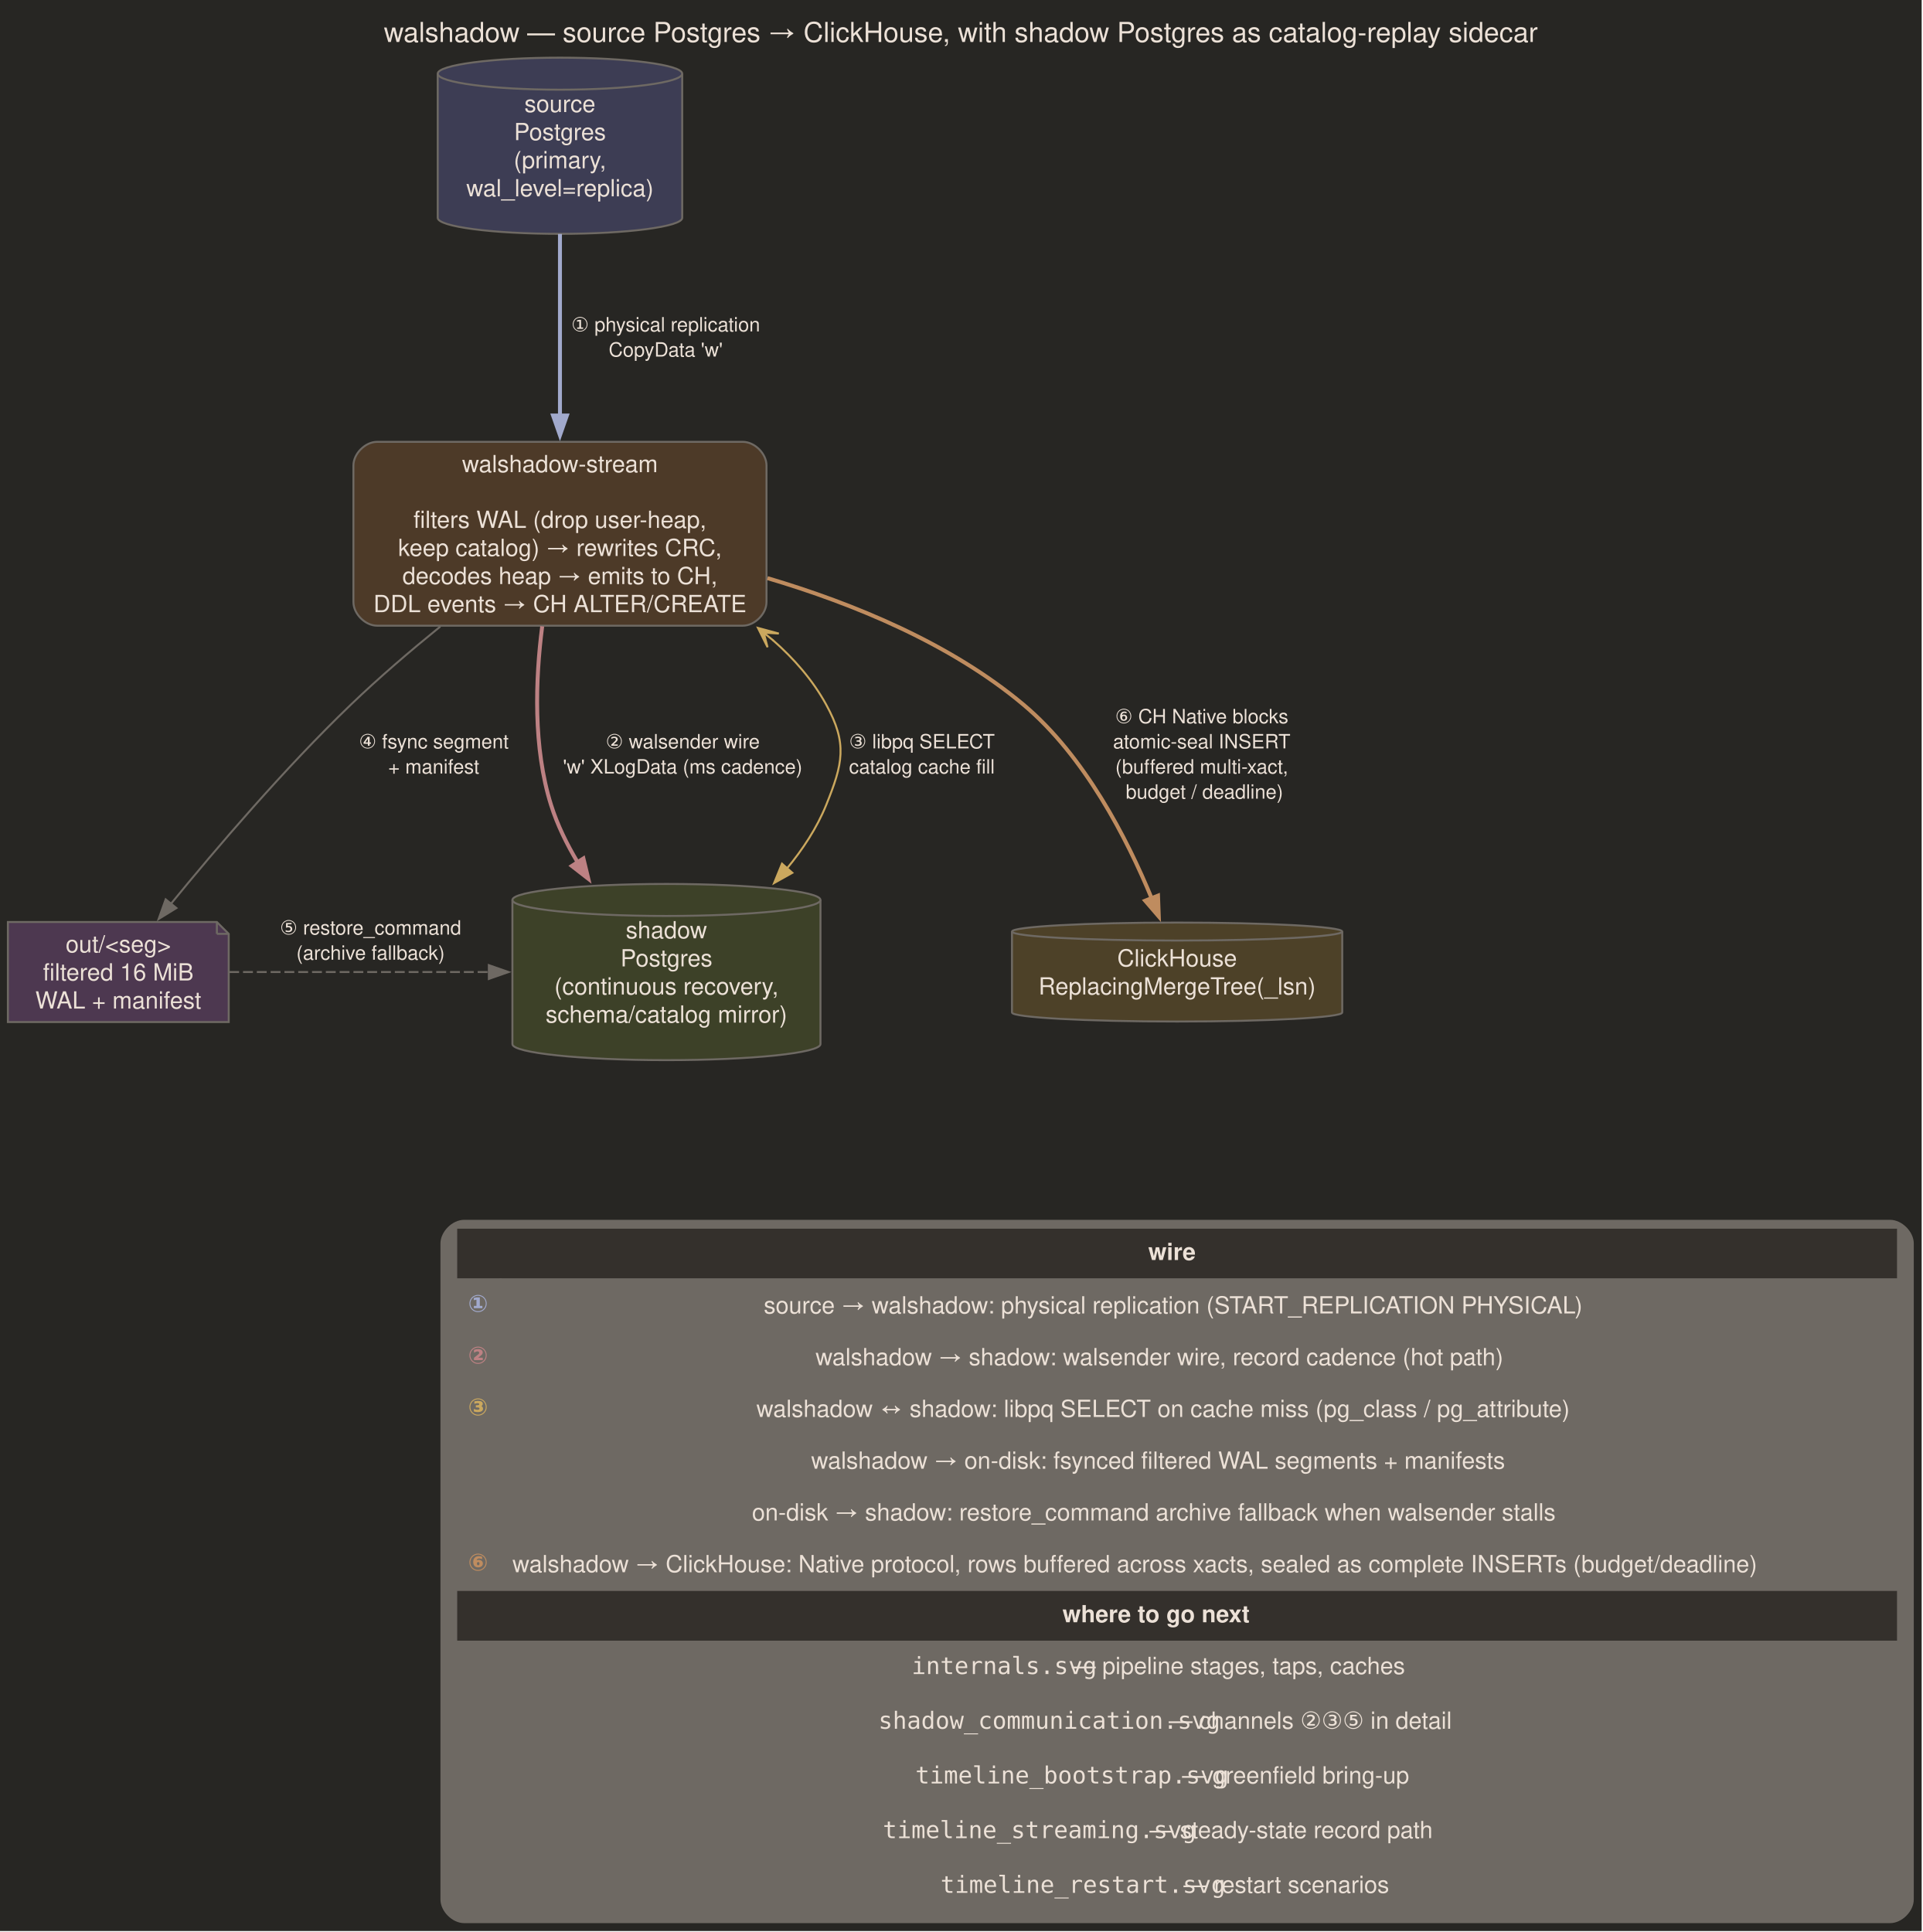
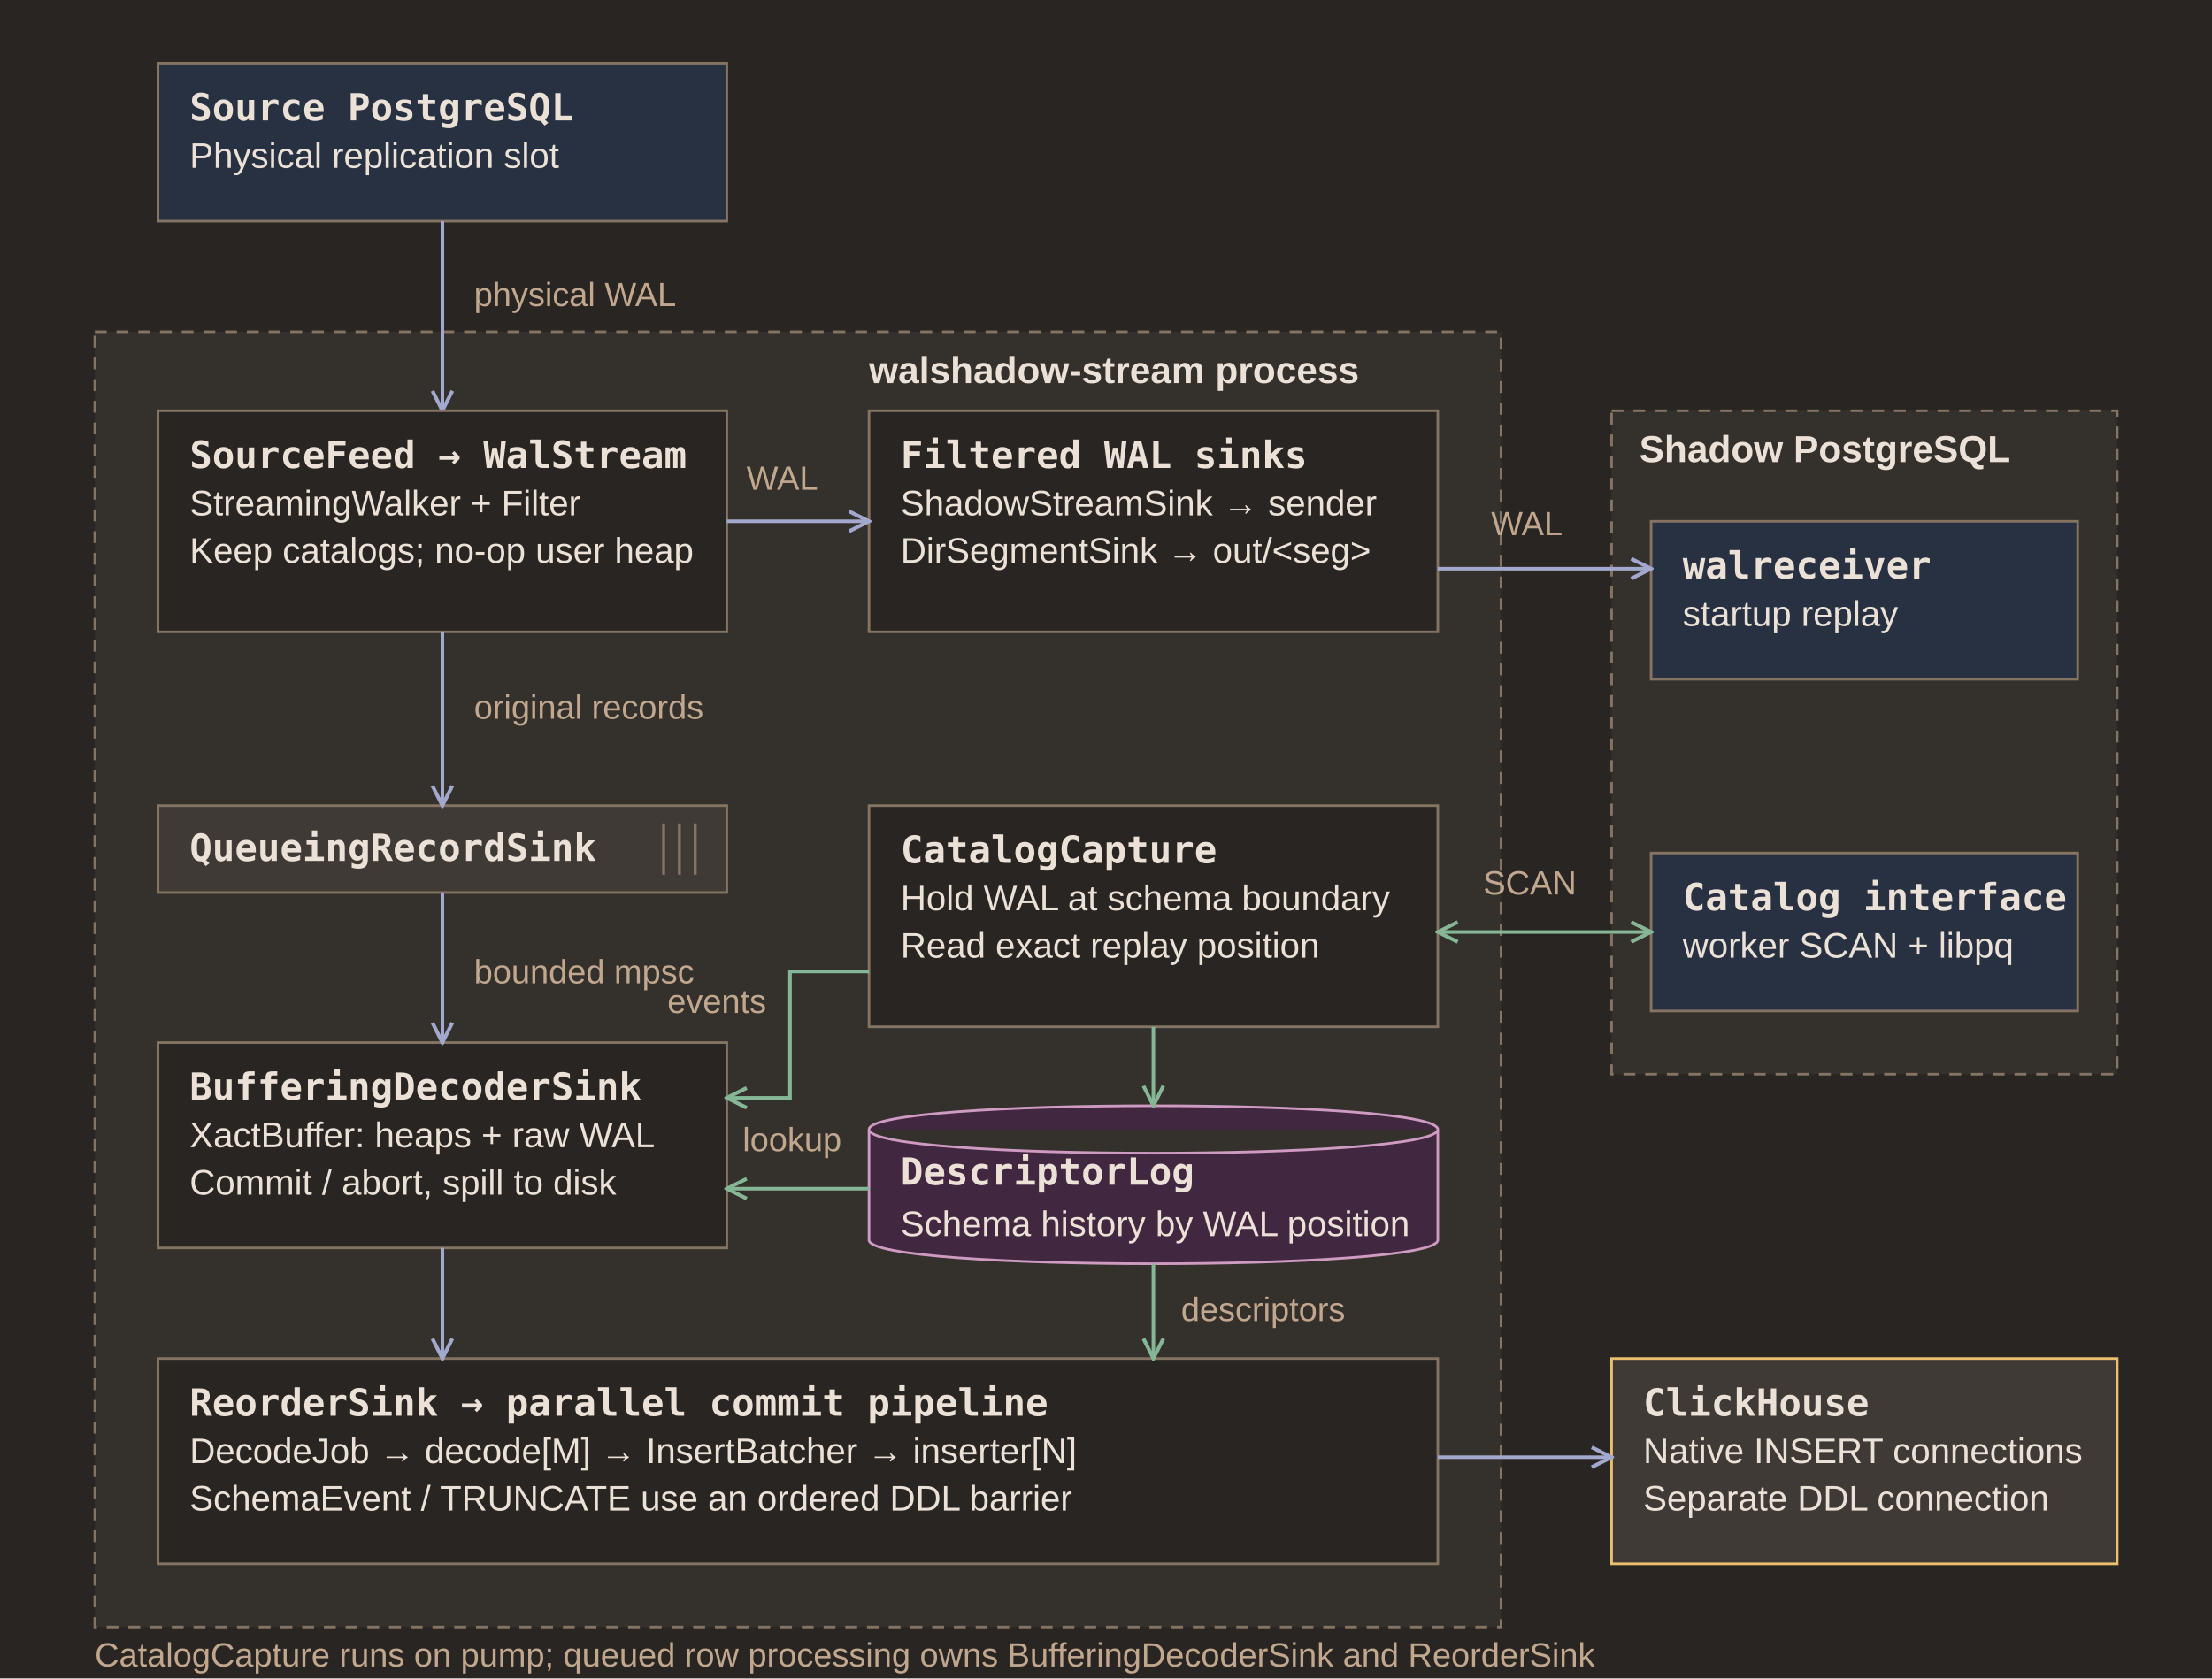
- <svg xmlns="http://www.w3.org/2000/svg" width="975pt" height="980pt" viewBox="0.00 0.00 975.00 980.00">
-   <g id="graph0" class="graph" transform="scale(1 1) rotate(0) translate(4 975.5)">
-     <polygon fill="#272623" stroke="none" points="-4,4 -4,-975.5 970.62,-975.5 970.62,4 -4,4" />
-     <text xml:space="preserve" text-anchor="middle" x="483.31" y="-954.2" font-family="Helvetica,sans-Serif" font-size="14.00" fill="#ece1d7">walshadow — source Postgres → ClickHouse, with shadow Postgres as catalog-replay sidecar</text>
-     <g id="node1" class="node">
-       <path fill="#3d3d54" stroke="#6e6963" d="M342,-938.12C342,-942.61 314.21,-946.25 280,-946.25 245.79,-946.25 218,-942.61 218,-938.12 218,-938.12 218,-865 218,-865 218,-860.52 245.79,-856.88 280,-856.88 314.21,-856.88 342,-860.52 342,-865 342,-865 342,-938.12 342,-938.12" />
-       <path fill="none" stroke="#6e6963" d="M342,-938.12C342,-933.64 314.21,-930 280,-930 245.79,-930 218,-933.64 218,-938.12" />
-       <text xml:space="preserve" text-anchor="middle" x="280" y="-918.66" font-family="Helvetica,sans-Serif" font-size="12.00" fill="#ece1d7">source</text>
-       <text xml:space="preserve" text-anchor="middle" x="280" y="-904.41" font-family="Helvetica,sans-Serif" font-size="12.00" fill="#ece1d7">Postgres</text>
-       <text xml:space="preserve" text-anchor="middle" x="280" y="-890.16" font-family="Helvetica,sans-Serif" font-size="12.00" fill="#ece1d7">(primary,</text>
-       <text xml:space="preserve" text-anchor="middle" x="280" y="-875.91" font-family="Helvetica,sans-Serif" font-size="12.00" fill="#ece1d7">wal_level=replica)</text>
-     </g>
-     <g id="node2" class="node">
-       <path fill="#4d3a28" stroke="#6e6963" d="M372.75,-751.38C372.75,-751.38 187.25,-751.38 187.25,-751.38 181.25,-751.38 175.25,-745.38 175.25,-739.38 175.25,-739.38 175.25,-670.12 175.25,-670.12 175.25,-664.12 181.25,-658.12 187.25,-658.12 187.25,-658.12 372.75,-658.12 372.75,-658.12 378.75,-658.12 384.75,-664.12 384.75,-670.12 384.75,-670.12 384.75,-739.38 384.75,-739.38 384.75,-745.38 378.75,-751.38 372.75,-751.38" />
-       <text xml:space="preserve" text-anchor="middle" x="280" y="-735.98" font-family="Helvetica,sans-Serif" font-size="12.00" fill="#ece1d7">walshadow-stream</text>
-       <text xml:space="preserve" text-anchor="middle" x="280" y="-707.73" font-family="Helvetica,sans-Serif" font-size="12.00" fill="#ece1d7">filters WAL (drop user-heap,</text>
-       <text xml:space="preserve" text-anchor="middle" x="280" y="-693.48" font-family="Helvetica,sans-Serif" font-size="12.00" fill="#ece1d7">keep catalog) → rewrites CRC,</text>
-       <text xml:space="preserve" text-anchor="middle" x="280" y="-679.23" font-family="Helvetica,sans-Serif" font-size="12.00" fill="#ece1d7">decodes heap → emits to CH,</text>
-       <text xml:space="preserve" text-anchor="middle" x="280" y="-664.98" font-family="Helvetica,sans-Serif" font-size="12.00" fill="#ece1d7">DDL events → CH ALTER/CREATE</text>
-     </g>
-     <g id="edge1" class="edge">
-       <path fill="none" stroke="#a1a9cc" stroke-width="2" d="M280,-856.84C280,-829.58 280,-794.15 280,-764.46" />
-       <polygon fill="#a1a9cc" stroke="#a1a9cc" stroke-width="2" points="283.5,-764.72 280,-754.72 276.5,-764.72 283.5,-764.72" />
-       <text xml:space="preserve" text-anchor="middle" x="333.62" y="-807.38" font-family="Helvetica,sans-Serif" font-size="10.00" fill="#ece1d7">① physical replication</text>
-       <text xml:space="preserve" text-anchor="middle" x="333.62" y="-794.62" font-family="Helvetica,sans-Serif" font-size="10.00" fill="#ece1d7">CopyData 'w'</text>
-     </g>
-     <g id="node3" class="node">
-       <polygon fill="#4d3850" stroke="#6e6963" points="106,-507.81 0,-507.81 0,-457.06 112,-457.06 112,-501.81 106,-507.81" />
-       <polyline fill="none" stroke="#6e6963" points="106,-507.81 106,-501.81" />
-       <polyline fill="none" stroke="#6e6963" points="112,-501.81 106,-501.81" />
-       <text xml:space="preserve" text-anchor="middle" x="56" y="-492.41" font-family="Helvetica,sans-Serif" font-size="12.00" fill="#ece1d7">out/&lt;seg&gt;</text>
-       <text xml:space="preserve" text-anchor="middle" x="56" y="-478.16" font-family="Helvetica,sans-Serif" font-size="12.00" fill="#ece1d7">filtered 16 MiB</text>
-       <text xml:space="preserve" text-anchor="middle" x="56" y="-463.91" font-family="Helvetica,sans-Serif" font-size="12.00" fill="#ece1d7">WAL + manifest</text>
-     </g>
-     <g id="edge4" class="edge">
-       <path fill="none" stroke="#6e6963" d="M219.32,-657.7C204.09,-645.35 188.07,-631.65 174,-618.12 140.32,-585.77 105.53,-545 82.53,-516.84" />
-       <polygon fill="#6e6963" stroke="#6e6963" points="85.47,-514.9 76.45,-509.34 80.03,-519.31 85.47,-514.9" />
-       <text xml:space="preserve" text-anchor="middle" x="216" y="-595.88" font-family="Helvetica,sans-Serif" font-size="10.00" fill="#ece1d7">④ fsync segment</text>
-       <text xml:space="preserve" text-anchor="middle" x="216" y="-583.12" font-family="Helvetica,sans-Serif" font-size="10.00" fill="#ece1d7">+ manifest</text>
-     </g>
-     <g id="node4" class="node">
-       <path fill="#3d4128" stroke="#6e6963" d="M412.12,-519C412.12,-523.48 377.11,-527.12 334,-527.12 290.89,-527.12 255.88,-523.48 255.88,-519 255.88,-519 255.88,-445.88 255.88,-445.88 255.88,-441.39 290.89,-437.75 334,-437.75 377.11,-437.75 412.12,-441.39 412.12,-445.88 412.12,-445.88 412.12,-519 412.12,-519" />
-       <path fill="none" stroke="#6e6963" d="M412.12,-519C412.12,-514.52 377.11,-510.88 334,-510.88 290.89,-510.88 255.88,-514.52 255.88,-519" />
-       <text xml:space="preserve" text-anchor="middle" x="334" y="-499.54" font-family="Helvetica,sans-Serif" font-size="12.00" fill="#ece1d7">shadow</text>
-       <text xml:space="preserve" text-anchor="middle" x="334" y="-485.29" font-family="Helvetica,sans-Serif" font-size="12.00" fill="#ece1d7">Postgres</text>
-       <text xml:space="preserve" text-anchor="middle" x="334" y="-471.04" font-family="Helvetica,sans-Serif" font-size="12.00" fill="#ece1d7">(continuous recovery,</text>
-       <text xml:space="preserve" text-anchor="middle" x="334" y="-456.79" font-family="Helvetica,sans-Serif" font-size="12.00" fill="#ece1d7">schema/catalog mirror)</text>
-     </g>
-     <g id="edge2" class="edge">
-       <path fill="none" stroke="#bd8183" stroke-width="2" d="M270.99,-657.8C267.52,-630.79 266.31,-596.33 275.5,-567.12 278.64,-557.15 283.44,-547.32 288.97,-538.11" />
-       <polygon fill="#bd8183" stroke="#bd8183" stroke-width="2" points="291.89,-540.05 294.37,-529.75 286.01,-536.25 291.89,-540.05" />
-       <text xml:space="preserve" text-anchor="middle" x="342.25" y="-595.88" font-family="Helvetica,sans-Serif" font-size="10.00" fill="#ece1d7">② walsender wire</text>
-       <text xml:space="preserve" text-anchor="middle" x="342.25" y="-583.12" font-family="Helvetica,sans-Serif" font-size="10.00" fill="#ece1d7">'w' XLogData (ms cadence)</text>
-     </g>
-     <g id="edge3" class="edge">
-       <path fill="none" stroke="#cba85e" d="M387.94,-650.83C398.72,-641.39 408.18,-630.53 415,-618.12 425.92,-598.26 423.5,-588.14 415,-567.12 410.31,-555.53 403.15,-544.65 395,-534.82" />
-       <polygon fill="#cba85e" stroke="#cba85e" points="380.41,-657 385.29,-647.18 383.33,-654.6 388.14,-650.66 388.14,-650.66 388.14,-650.66 383.33,-654.6 390.99,-654.14 380.41,-657" />
-       <polygon fill="#cba85e" stroke="#cba85e" points="397.85,-532.77 388.61,-527.59 392.61,-537.4 397.85,-532.77" />
-       <text xml:space="preserve" text-anchor="middle" x="463.56" y="-595.88" font-family="Helvetica,sans-Serif" font-size="10.00" fill="#ece1d7">③ libpq SELECT</text>
-       <text xml:space="preserve" text-anchor="middle" x="463.56" y="-583.12" font-family="Helvetica,sans-Serif" font-size="10.00" fill="#ece1d7">catalog cache fill</text>
-     </g>
-     <g id="node5" class="node">
-       <path fill="#4d4128" stroke="#6e6963" d="M676.75,-502.97C676.75,-505.49 639.21,-507.53 593,-507.53 546.79,-507.53 509.25,-505.49 509.25,-502.97 509.25,-502.97 509.25,-461.91 509.25,-461.91 509.25,-459.39 546.79,-457.34 593,-457.34 639.21,-457.34 676.75,-459.39 676.75,-461.91 676.75,-461.91 676.75,-502.97 676.75,-502.97" />
-       <path fill="none" stroke="#6e6963" d="M676.75,-502.97C676.75,-500.45 639.21,-498.41 593,-498.41 546.79,-498.41 509.25,-500.45 509.25,-502.97" />
-       <text xml:space="preserve" text-anchor="middle" x="593" y="-485.29" font-family="Helvetica,sans-Serif" font-size="12.00" fill="#ece1d7">ClickHouse</text>
-       <text xml:space="preserve" text-anchor="middle" x="593" y="-471.04" font-family="Helvetica,sans-Serif" font-size="12.00" fill="#ece1d7">ReplacingMergeTree(_lsn)</text>
-     </g>
-     <g id="edge6" class="edge">
-       <path fill="none" stroke="#bf8c5f" stroke-width="2" d="M385.22,-682.26C428.98,-669.3 478.06,-649.09 515,-618.12 546.17,-592 567.65,-550.04 580.06,-519.9" />
-       <polygon fill="#bf8c5f" stroke="#bf8c5f" stroke-width="2" points="583.31,-521.19 583.71,-510.6 576.8,-518.62 583.31,-521.19" />
-       <text xml:space="preserve" text-anchor="middle" x="605.48" y="-608.62" font-family="Helvetica,sans-Serif" font-size="10.00" fill="#ece1d7">⑥ CH Native blocks</text>
-       <text xml:space="preserve" text-anchor="middle" x="605.48" y="-595.88" font-family="Helvetica,sans-Serif" font-size="10.00" fill="#ece1d7">atomic-seal INSERT</text>
-       <text xml:space="preserve" text-anchor="middle" x="605.48" y="-583.12" font-family="Helvetica,sans-Serif" font-size="10.00" fill="#ece1d7">(buffered multi-xact,</text>
-       <text xml:space="preserve" text-anchor="middle" x="605.48" y="-570.38" font-family="Helvetica,sans-Serif" font-size="10.00" fill="#ece1d7"> budget / deadline)</text>
-     </g>
-     <g id="edge5" class="edge">
-       <path fill="none" stroke="#6e6963" stroke-dasharray="5,2" d="M112.26,-482.44C150.05,-482.44 200.68,-482.44 244.01,-482.44" />
-       <polygon fill="#6e6963" stroke="#6e6963" points="243.93,-485.94 253.93,-482.44 243.93,-478.94 243.93,-485.94" />
-       <text xml:space="preserve" text-anchor="middle" x="183.94" y="-501.44" font-family="Helvetica,sans-Serif" font-size="10.00" fill="#ece1d7">⑤ restore_command</text>
-       <text xml:space="preserve" text-anchor="middle" x="183.94" y="-488.69" font-family="Helvetica,sans-Serif" font-size="10.00" fill="#ece1d7">(archive fallback)</text>
-     </g>
-     <g id="node6" class="node">
-       <path fill="#6e6963" stroke="none" d="M954.62,-356.75C954.62,-356.75 231.38,-356.75 231.38,-356.75 225.38,-356.75 219.38,-350.75 219.38,-344.75 219.38,-344.75 219.38,-12 219.38,-12 219.38,-6 225.38,0 231.38,0 231.38,0 954.62,0 954.62,0 960.62,0 966.62,-6 966.62,-12 966.62,-12 966.62,-344.75 966.62,-344.75 966.62,-350.75 960.62,-356.75 954.62,-356.75" />
-       <polygon fill="#34302c" stroke="none" points="227.38,-326.5 227.38,-352.75 958.62,-352.75 958.62,-326.5 227.38,-326.5" />
-       <polygon fill="none" stroke="#6e6963" points="227.38,-326.5 227.38,-352.75 958.62,-352.75 958.62,-326.5 227.38,-326.5" />
-       <text xml:space="preserve" text-anchor="start" x="578.38" y="-336.35" font-family="Helvetica,sans-Serif" font-weight="bold" font-size="12.00" fill="#ece1d7">wire</text>
-       <polygon fill="none" stroke="#6e6963" points="227.38,-300.25 227.38,-326.5 249.88,-326.5 249.88,-300.25 227.38,-300.25" />
-       <text xml:space="preserve" text-anchor="start" x="233.38" y="-310.1" font-family="Helvetica,sans-Serif" font-weight="bold" font-size="12.00" fill="#a1a9cc">①</text>
-       <polygon fill="none" stroke="#6e6963" points="249.88,-300.25 249.88,-326.5 958.62,-326.5 958.62,-300.25 249.88,-300.25" />
-       <text xml:space="preserve" text-anchor="start" x="383.38" y="-309.25" font-family="Helvetica,sans-Serif" font-size="12.00" fill="#ece1d7">source → walshadow: physical replication (START_REPLICATION PHYSICAL)</text>
-       <polygon fill="none" stroke="#6e6963" points="227.38,-274 227.38,-300.25 249.88,-300.25 249.88,-274 227.38,-274" />
-       <text xml:space="preserve" text-anchor="start" x="233.38" y="-283.85" font-family="Helvetica,sans-Serif" font-weight="bold" font-size="12.00" fill="#bd8183">②</text>
-       <polygon fill="none" stroke="#6e6963" points="249.88,-274 249.88,-300.25 958.62,-300.25 958.62,-274 249.88,-274" />
-       <text xml:space="preserve" text-anchor="start" x="409.62" y="-283" font-family="Helvetica,sans-Serif" font-size="12.00" fill="#ece1d7">walshadow → shadow: walsender wire, record cadence (hot path)</text>
-       <polygon fill="none" stroke="#6e6963" points="227.38,-247.75 227.38,-274 249.88,-274 249.88,-247.75 227.38,-247.75" />
-       <text xml:space="preserve" text-anchor="start" x="233.38" y="-257.6" font-family="Helvetica,sans-Serif" font-weight="bold" font-size="12.00" fill="#cba85e">③</text>
-       <polygon fill="none" stroke="#6e6963" points="249.88,-247.75 249.88,-274 958.62,-274 958.62,-247.75 249.88,-247.75" />
-       <text xml:space="preserve" text-anchor="start" x="379.62" y="-256.75" font-family="Helvetica,sans-Serif" font-size="12.00" fill="#ece1d7">walshadow ↔ shadow: libpq SELECT on cache miss (pg_class / pg_attribute)</text>
-       <polygon fill="none" stroke="#6e6963" points="227.38,-221.5 227.38,-247.75 249.88,-247.75 249.88,-221.5 227.38,-221.5" />
-       <text xml:space="preserve" text-anchor="start" x="233.38" y="-231.35" font-family="Helvetica,sans-Serif" font-weight="bold" font-size="12.00" fill="#6e6963">④</text>
-       <polygon fill="none" stroke="#6e6963" points="249.88,-221.5 249.88,-247.75 958.62,-247.75 958.62,-221.5 249.88,-221.5" />
-       <text xml:space="preserve" text-anchor="start" x="407.38" y="-230.5" font-family="Helvetica,sans-Serif" font-size="12.00" fill="#ece1d7">walshadow → on-disk: fsynced filtered WAL segments + manifests</text>
-       <polygon fill="none" stroke="#6e6963" points="227.38,-195.25 227.38,-221.5 249.88,-221.5 249.88,-195.25 227.38,-195.25" />
-       <text xml:space="preserve" text-anchor="start" x="233.38" y="-205.1" font-family="Helvetica,sans-Serif" font-weight="bold" font-size="12.00" fill="#6e6963">⑤</text>
-       <polygon fill="none" stroke="#6e6963" points="249.88,-195.25 249.88,-221.5 958.62,-221.5 958.62,-195.25 249.88,-195.25" />
-       <text xml:space="preserve" text-anchor="start" x="377.38" y="-204.25" font-family="Helvetica,sans-Serif" font-size="12.00" fill="#ece1d7">on-disk → shadow: restore_command archive fallback when walsender stalls</text>
-       <polygon fill="none" stroke="#6e6963" points="227.38,-169 227.38,-195.25 249.88,-195.25 249.88,-169 227.38,-169" />
-       <text xml:space="preserve" text-anchor="start" x="233.38" y="-178.85" font-family="Helvetica,sans-Serif" font-weight="bold" font-size="12.00" fill="#bf8c5f">⑥</text>
-       <polygon fill="none" stroke="#6e6963" points="249.88,-169 249.88,-195.25 958.62,-195.25 958.62,-169 249.88,-169" />
-       <text xml:space="preserve" text-anchor="start" x="255.88" y="-178" font-family="Helvetica,sans-Serif" font-size="12.00" fill="#ece1d7">walshadow → ClickHouse: Native protocol, rows buffered across xacts, sealed as complete INSERTs (budget/deadline)</text>
-       <polygon fill="#34302c" stroke="none" points="227.38,-142.75 227.38,-169 958.62,-169 958.62,-142.75 227.38,-142.75" />
-       <polygon fill="none" stroke="#6e6963" points="227.38,-142.75 227.38,-169 958.62,-169 958.62,-142.75 227.38,-142.75" />
-       <text xml:space="preserve" text-anchor="start" x="534.88" y="-152.6" font-family="Helvetica,sans-Serif" font-weight="bold" font-size="12.00" fill="#ece1d7">where to go next</text>
-       <polygon fill="none" stroke="#6e6963" points="227.38,-115 227.38,-142.75 958.62,-142.75 958.62,-115 227.38,-115" />
-       <text xml:space="preserve" text-anchor="start" x="458.38" y="-126.35" font-family="monospace" font-size="12.00" fill="#ece1d7">internals.svg</text>
-       <text xml:space="preserve" text-anchor="start" x="536.38" y="-126.35" font-family="Helvetica,sans-Serif" font-size="12.00" fill="#ece1d7"> — pipeline stages, taps, caches</text>
-       <polygon fill="none" stroke="#6e6963" points="227.38,-87.25 227.38,-115 958.62,-115 958.62,-87.25 227.38,-87.25" />
-       <text xml:space="preserve" text-anchor="start" x="441.5" y="-98.6" font-family="monospace" font-size="12.00" fill="#ece1d7">shadow_communication.svg</text>
-       <text xml:space="preserve" text-anchor="start" x="585.5" y="-98.6" font-family="Helvetica,sans-Serif" font-size="12.00" fill="#ece1d7"> — channels ②③⑤ in detail</text>
-       <polygon fill="none" stroke="#6e6963" points="227.38,-59.5 227.38,-87.25 958.62,-87.25 958.62,-59.5 227.38,-59.5" />
-       <text xml:space="preserve" text-anchor="start" x="460.25" y="-70.85" font-family="monospace" font-size="12.00" fill="#ece1d7">timeline_bootstrap.svg</text>
-       <text xml:space="preserve" text-anchor="start" x="592.25" y="-70.85" font-family="Helvetica,sans-Serif" font-size="12.00" fill="#ece1d7"> — greenfield bring-up</text>
-       <polygon fill="none" stroke="#6e6963" points="227.38,-31.75 227.38,-59.5 958.62,-59.5 958.62,-31.75 227.38,-31.75" />
-       <text xml:space="preserve" text-anchor="start" x="443.75" y="-43.1" font-family="monospace" font-size="12.00" fill="#ece1d7">timeline_streaming.svg</text>
-       <text xml:space="preserve" text-anchor="start" x="575.75" y="-43.1" font-family="Helvetica,sans-Serif" font-size="12.00" fill="#ece1d7"> — steady-state record path</text>
-       <polygon fill="none" stroke="#6e6963" points="227.38,-4 227.38,-31.75 958.62,-31.75 958.62,-4 227.38,-4" />
-       <text xml:space="preserve" text-anchor="start" x="473" y="-15.35" font-family="monospace" font-size="12.00" fill="#ece1d7">timeline_restart.svg</text>
-       <text xml:space="preserve" text-anchor="start" x="593" y="-15.35" font-family="Helvetica,sans-Serif" font-size="12.00" fill="#ece1d7"> — restart scenarios</text>
-     </g>
-   </g>
+ <svg xmlns="http://www.w3.org/2000/svg" width="1120" height="850" viewBox="0 0 1120 850" role="img" aria-labelledby="title desc">
+   <defs>
+     <marker id="data" viewBox="0 0 10 10" refX="9" refY="5" markerWidth="7" markerHeight="7" orient="auto-start-reverse">
+       <path d="M 1 1 L 9 5 L 1 9" fill="none" stroke="#A3A9CE" stroke-width="1.5" />
+     </marker>
+     <marker id="control" viewBox="0 0 10 10" refX="9" refY="5" markerWidth="7" markerHeight="7" orient="auto-start-reverse">
+       <path d="M 1 1 L 9 5 L 1 9" fill="none" stroke="#E49B5D" stroke-width="1.5" />
+     </marker>
+     <marker id="catalog" viewBox="0 0 10 10" refX="9" refY="5" markerWidth="7" markerHeight="7" orient="auto-start-reverse">
+       <path d="M 1 1 L 9 5 L 1 9" fill="none" stroke="#85B695" stroke-width="1.5" />
+     </marker>
+   </defs>
+   <style>
+     text { font-family: Arial, Helvetica, sans-serif; font-size: 18px; fill: #ECE1D7; }
+     .name { font-family: monospace; font-size: 19px; font-weight: 600; }
+     .group { font-size: 19px; font-weight: 700; }
+     .label { font-size: 17px; fill: #C1A78E; }
+   </style>
+   <rect width="1120" height="850" fill="#292522" />
+   <rect x="48" y="168" width="712" height="656" fill="#34302C" stroke="#867462" stroke-width="1.3" stroke-dasharray="6 5" />
+   <text x="62" y="194" class="group" />
+   <text x="440" y="194" class="group">walshadow-stream process</text>
+   <rect x="80" y="32" width="288" height="80" fill="#273142" stroke="#867462" stroke-width="1.3" />
+   <text x="96" y="61" class="name">Source PostgreSQL</text>
+   <text x="96" y="85" class="">Physical replication slot</text>
+   <path d="M 224 112 V 208" fill="none" stroke="#A3A9CE" stroke-width="1.8" marker-end="url(#data)" />
+   <text x="240" y="155" class="label">physical WAL</text>
+   <rect x="80" y="208" width="288" height="112" fill="#292522" stroke="#867462" stroke-width="1.3" />
+   <text x="96" y="237" class="name">SourceFeed → WalStream</text>
+   <text x="96" y="261" class="">StreamingWalker + Filter</text>
+   <text x="96" y="285" class="">Keep catalogs; no-op user heap</text>
+   <rect x="440" y="208" width="288" height="112" fill="#292522" stroke="#867462" stroke-width="1.3" />
+   <text x="456" y="237" class="name">Filtered WAL sinks</text>
+   <text x="456" y="261" class="">ShadowStreamSink → sender</text>
+   <text x="456" y="285" class="">DirSegmentSink → out/&lt;seg&gt;</text>
+   <path d="M 368 264 H 440" fill="none" stroke="#A3A9CE" stroke-width="1.8" marker-end="url(#data)" />
+   <text x="378" y="248" class="label">WAL</text>
+   <rect x="816" y="208" width="256" height="336" fill="#34302C" stroke="#867462" stroke-width="1.3" stroke-dasharray="6 5" />
+   <text x="830" y="234" class="group">Shadow PostgreSQL</text>
+   <rect x="836" y="264" width="216" height="80" fill="#273142" stroke="#867462" stroke-width="1.3" />
+   <text x="852" y="293" class="name">walreceiver</text>
+   <text x="852" y="317" class="">startup replay</text>
+   <rect x="836" y="432" width="216" height="80" fill="#273142" stroke="#867462" stroke-width="1.3" />
+   <text x="852" y="461" class="name">Catalog interface</text>
+   <text x="852" y="485" class="">worker SCAN + libpq</text>
+   <path d="M 728 288 H 836" fill="none" stroke="#A3A9CE" stroke-width="1.8" marker-end="url(#data)" />
+   <text x="755" y="271" class="label">WAL</text>
+   <rect x="80" y="408" width="288" height="44" fill="#403A36" stroke="#867462" stroke-width="1.3" />
+   <text x="96" y="436" class="name">QueueingRecordSink</text>
+   <path d="M 336 417 V 443" fill="none" stroke="#867462" stroke-width="1.5" />
+   <path d="M 344 417 V 443" fill="none" stroke="#867462" stroke-width="1.5" />
+   <path d="M 352 417 V 443" fill="none" stroke="#867462" stroke-width="1.5" />
+   <path d="M 224 320 V 408" fill="none" stroke="#A3A9CE" stroke-width="1.8" marker-end="url(#data)" />
+   <text x="240" y="364" class="label">original records</text>
+   <rect x="80" y="528" width="288" height="104" fill="#292522" stroke="#867462" stroke-width="1.3" />
+   <text x="96" y="557" class="name">BufferingDecoderSink</text>
+   <text x="96" y="581" class="">XactBuffer: heaps + raw WAL</text>
+   <text x="96" y="605" class="">Commit / abort, spill to disk</text>
+   <path d="M 224 452 V 528" fill="none" stroke="#A3A9CE" stroke-width="1.8" marker-end="url(#data)" />
+   <text x="240" y="498" class="label">bounded mpsc</text>
+   <rect x="440" y="408" width="288" height="112" fill="#292522" stroke="#867462" stroke-width="1.3" />
+   <text x="456" y="437" class="name">CatalogCapture</text>
+   <text x="456" y="461" class="">Hold WAL at schema boundary</text>
+   <text x="456" y="485" class="">Read exact replay position</text>
+   <path d="M 728 472 H 836" fill="none" stroke="#85B695" stroke-width="1.8" marker-end="url(#catalog)" marker-start="url(#catalog)" />
+   <text x="751" y="453" class="label">SCAN</text>
+   <path d="M 440 572 C 440 556 728 556 728 572 V 628 C 728 644 440 644 440 628 Z M 440 572 C 440 588 728 588 728 572" fill="#422741" stroke="#CF9BC2" stroke-width="1.3" />
+   <text x="456" y="600" class="name">DescriptorLog</text>
+   <text x="456" y="626" class="">Schema history by WAL position</text>
+   <path d="M 584 520 V 560" fill="none" stroke="#85B695" stroke-width="1.8" marker-end="url(#catalog)" />
+   <path d="M 440 602 H 368" fill="none" stroke="#85B695" stroke-width="1.8" marker-end="url(#catalog)" />
+   <text x="376" y="583" class="label">lookup</text>
+   <rect x="80" y="688" width="648" height="104" fill="#292522" stroke="#867462" stroke-width="1.3" />
+   <text x="96" y="717" class="name">ReorderSink → parallel commit pipeline</text>
+   <text x="96" y="741" class="">DecodeJob → decode[M] → InsertBatcher → inserter[N]</text>
+   <text x="96" y="765" class="">SchemaEvent / TRUNCATE use an ordered DDL barrier</text>
+   <path d="M 224 632 V 688" fill="none" stroke="#A3A9CE" stroke-width="1.8" marker-end="url(#data)" />
+   <path d="M 584 640 V 688" fill="none" stroke="#85B695" stroke-width="1.8" marker-end="url(#catalog)" />
+   <text x="598" y="669" class="label">descriptors</text>
+   <path d="M 440 492 H 400 V 556 H 368" fill="none" stroke="#85B695" stroke-width="1.8" marker-end="url(#catalog)" />
+   <text x="388" y="513" class="label" text-anchor="end">events</text>
+   <rect x="816" y="688" width="256" height="104" fill="#403A36" stroke="#EBC06D" stroke-width="1.3" />
+   <text x="832" y="717" class="name">ClickHouse</text>
+   <text x="832" y="741" class="">Native INSERT connections</text>
+   <text x="832" y="765" class="">Separate DDL connection</text>
+   <path d="M 728 738 H 816" fill="none" stroke="#A3A9CE" stroke-width="1.8" marker-end="url(#data)" />
+   <text x="48" y="844" class="label">CatalogCapture runs on pump; queued row processing owns BufferingDecoderSink and ReorderSink</text>
</svg>
